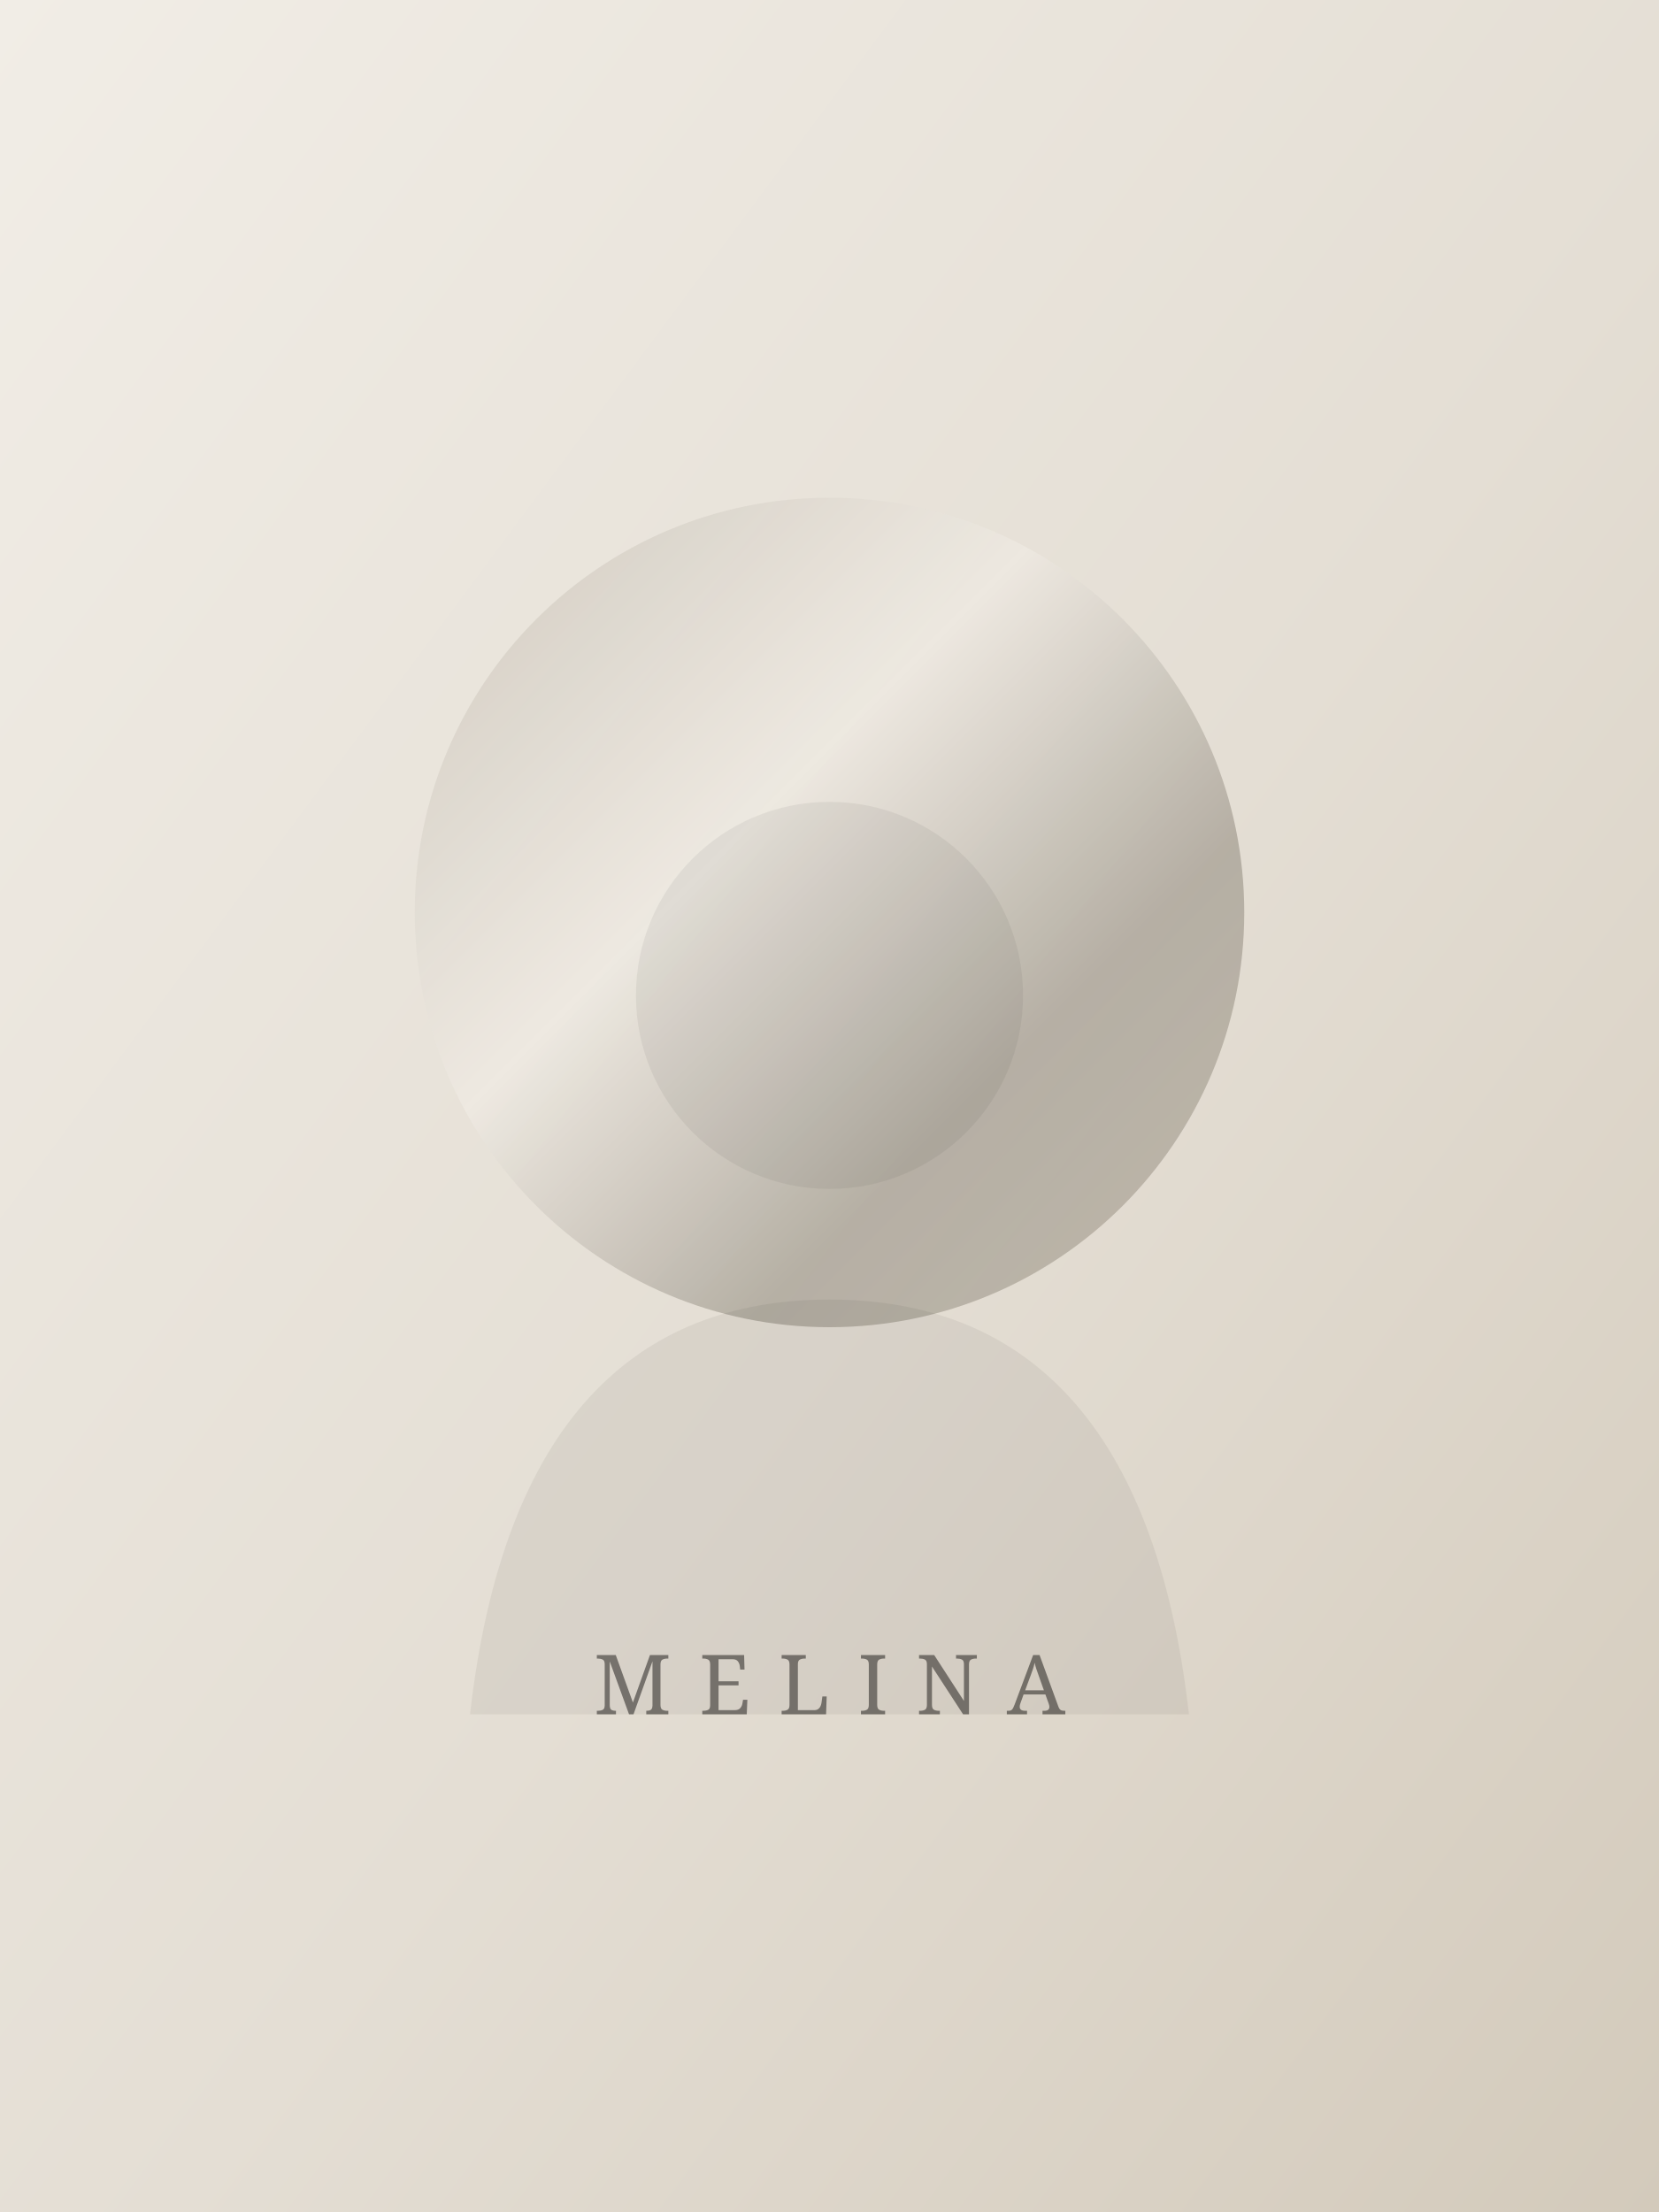
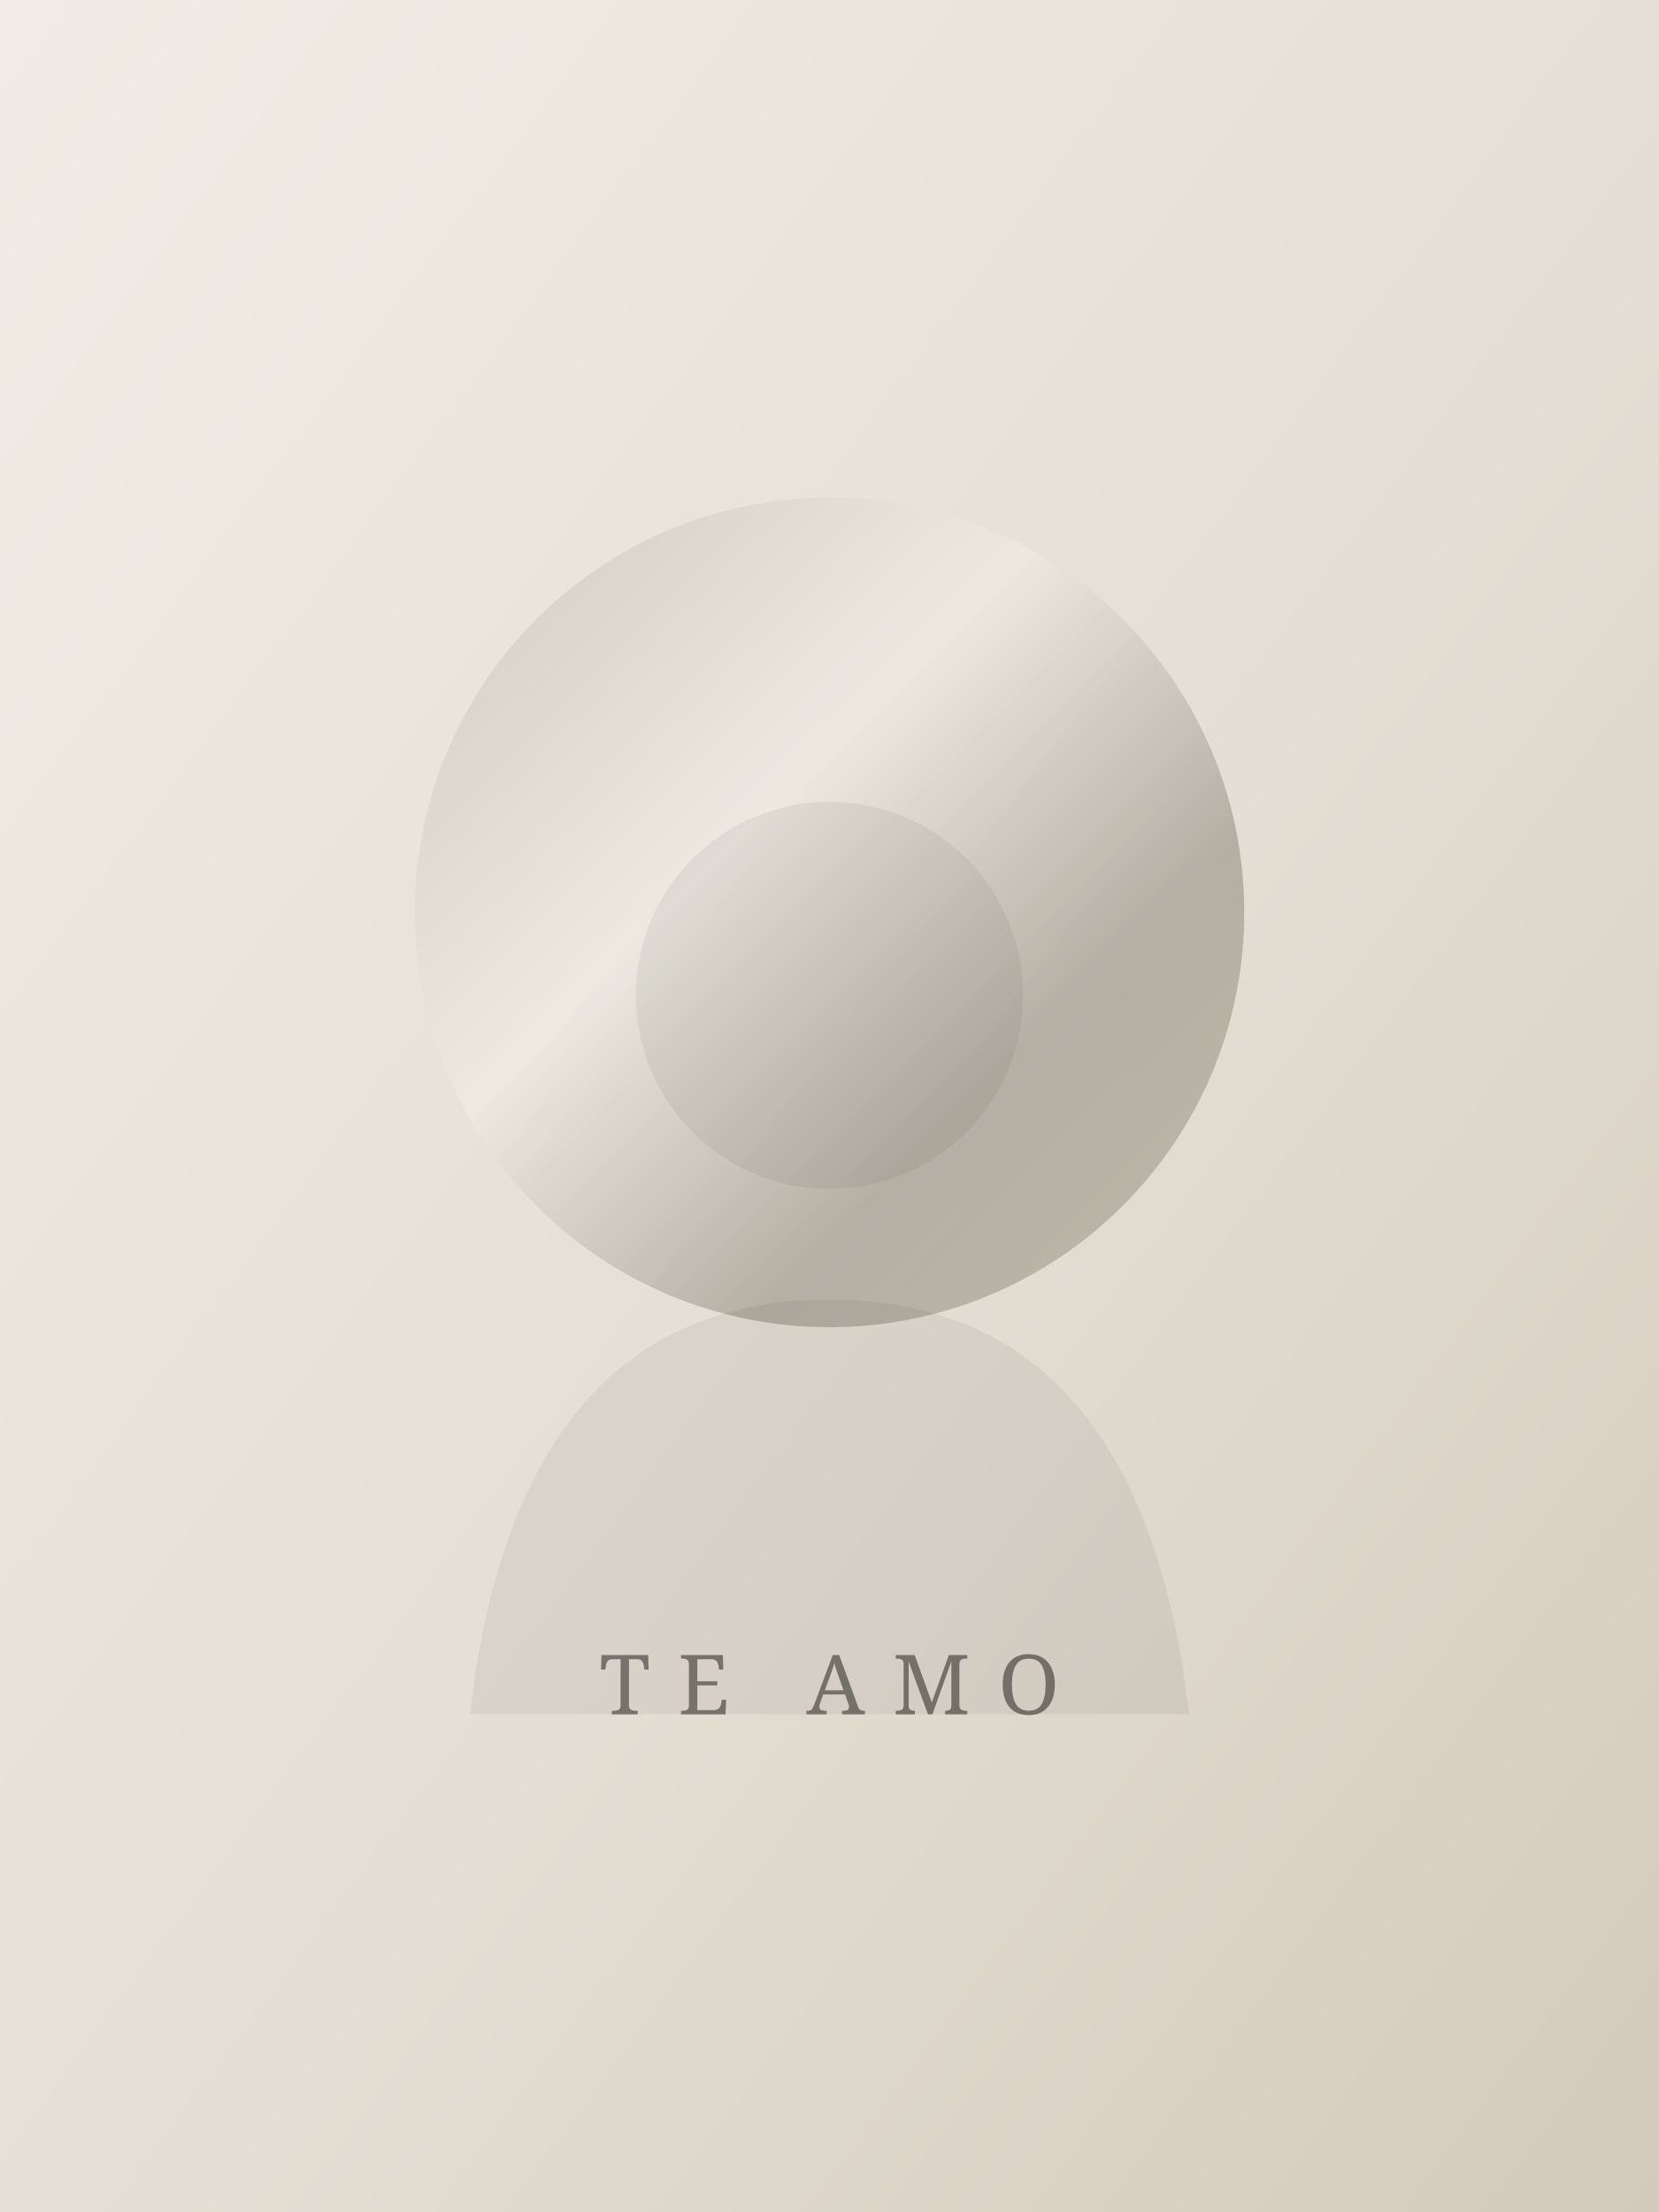
<svg xmlns="http://www.w3.org/2000/svg" viewBox="0 0 600 800" role="img" aria-label="Placeholder">
  <defs>
    <linearGradient id="g" x1="0" y1="0" x2="1" y2="1">
      <stop offset="0" stop-color="#F1EDE6" />
      <stop offset="0.55" stop-color="#E4DED4" />
      <stop offset="1" stop-color="#D3CABB" />
    </linearGradient>
    <linearGradient id="c" x1="0" y1="0" x2="1" y2="1">
      <stop offset="0" stop-color="#b9b2a6" />
      <stop offset="0.4" stop-color="#f2eee7" />
      <stop offset="0.7" stop-color="#8f887c" />
      <stop offset="1" stop-color="#a49c8e" />
    </linearGradient>
  </defs>
  <rect width="600" height="800" fill="url(#g)" />
  <ellipse cx="300" cy="330" rx="150" ry="150" fill="url(#c)" opacity="0.55" />
  <path d="M300 470c-70 0-118 44-130 150h260c-12-106-60-150-130-150Z" fill="#14110F" opacity="0.06" />
  <circle cx="300" cy="360" r="70" fill="#14110F" opacity="0.06" />
-   <text x="300" y="620" text-anchor="middle" font-family="Georgia, serif" font-size="30" letter-spacing="10" fill="#14110F" opacity="0.5">MELINA</text>
+   <text x="300" y="620" text-anchor="middle" font-family="Georgia, serif" font-size="30" letter-spacing="10" fill="#14110F" opacity="0.5">TE AMO</text>
</svg>
